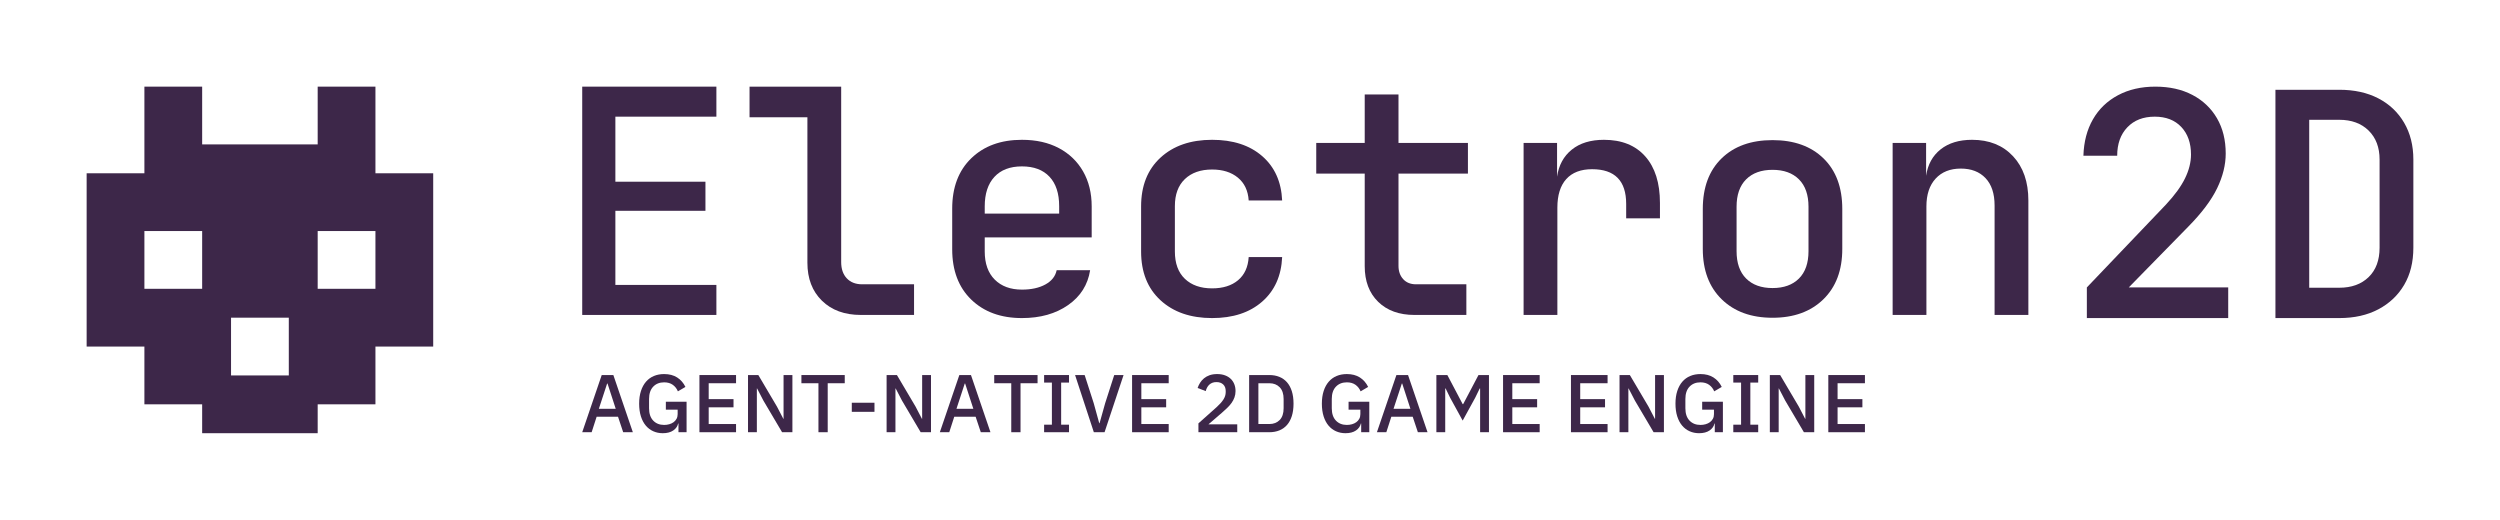
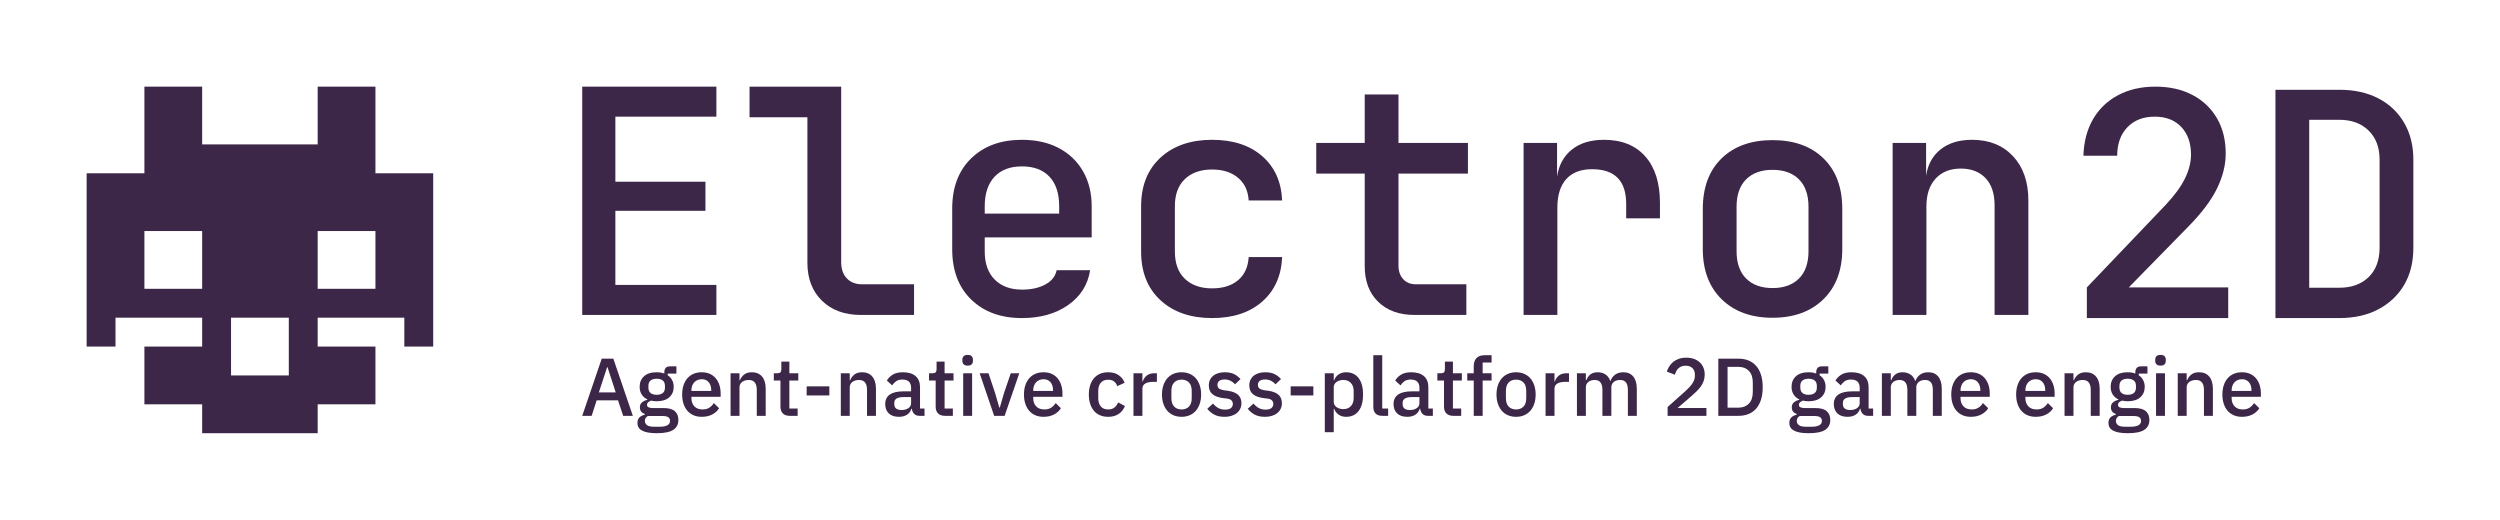
<svg xmlns="http://www.w3.org/2000/svg" width="692.518" height="144.000" viewBox="0 0 692.518 144.000">
  <g transform="translate(8.0 8.0) scale(1.0)">
-     <path fill="#3D2749" fill-rule="evenodd" d="M32 16H48V32H80V16H96V40H112V88H96V104H80V112H48V104H32V88H16V40H32ZM32 56H48V72H32ZM80 56H96V72H80ZM56 80H72V96H56Z" />
+     <path fill="#3D2749" fill-rule="evenodd" d="M32 16H48V32H80V16H96V40H112V88H96V104H80V112H48V104H32V88H16V40H32ZM32 56H48V72H32ZM80 56H96V72H80ZM24 80H48V88H24ZM80 80H104V88H80ZM56 80H72V96H56Z" />
  </g>
  <g transform="translate(153.1365 87.24229)">
    <g fill="#3D2749" transform="scale(0.08663328 -0.08663328)">
      <path transform="translate(0 0)" d="M94 0V730H523V634H200V426H488V333H200V96H523V0Z" />
      <path transform="translate(600 0)" d="M385 0Q307 0 260.5 45.5Q214 91 214 167V632H29V730H322V169Q322 136 340.0 117.0Q358 98 389 98H555V0Z" />
      <path transform="translate(1200 0)" d="M300 -10Q199 -10 138.0 49.0Q77 108 77 210V340Q77 442 138.0 501.0Q199 560 300 560Q368 560 418.0 533.5Q468 507 495.5 459.0Q523 411 523 347V248H181V203Q181 145 213.0 113.0Q245 81 300 81Q345 81 375.0 97.5Q405 114 411 143H518Q507 73 447.5 31.5Q388 -10 300 -10ZM181 347V324H419V348Q419 409 388.0 442.0Q357 475 300 475Q243 475 212.0 441.5Q181 408 181 347Z" />
      <path transform="translate(1800 0)" d="M308 -10Q205 -10 143.0 47.0Q81 104 81 203V347Q81 446 143.0 503.0Q205 560 308 560Q408 560 468.0 508.0Q528 456 532 366H425Q422 413 390.5 439.0Q359 465 308 465Q253 465 221.0 434.5Q189 404 189 348V203Q189 146 221.0 115.5Q253 85 308 85Q360 85 391.0 111.0Q422 137 425 185H532Q528 95 468.0 42.5Q408 -10 308 -10Z" />
      <path transform="translate(2400 0)" d="M355 0Q282 0 239.0 42.0Q196 84 196 156V452H41V550H196V705H304V550H526V452H304V157Q304 131 319.0 114.5Q334 98 360 98H521V0Z" />
      <path transform="translate(3000 0)" d="M104 0V550H211V442Q219 497 258.0 528.5Q297 560 361 560Q446 560 493.0 507.0Q540 454 540 358V309H432V355Q432 466 323 466Q269 466 240.5 434.5Q212 403 212 343V0Z" />
      <path transform="translate(3600 0)" d="M300 -9Q198 -9 137.5 50.0Q77 109 77 211V339Q77 442 137.0 500.5Q197 559 300 559Q403 559 463.0 500.5Q523 442 523 339V211Q523 109 462.5 50.0Q402 -9 300 -9ZM300 86Q354 86 384.5 116.5Q415 147 415 204V346Q415 403 384.5 433.5Q354 464 300 464Q246 464 215.5 433.5Q185 403 185 346V204Q185 147 215.5 116.5Q246 86 300 86Z" />
      <path transform="translate(4200 0)" d="M84 0V550H191V445Q199 499 237.5 529.5Q276 560 338 560Q420 560 469.0 507.5Q518 455 518 366V0H410V350Q410 407 381.0 437.5Q352 468 302 468Q251 468 221.5 436.0Q192 404 192 347V0Z" />
    </g>
  </g>
  <g transform="translate(571.142 88.10863)">
    <g fill="#3D2749" transform="scale(0.08663328 -0.08663328)">
      <path transform="translate(0 0)" d="M80 0V98L333 363Q375 408 394.0 447.0Q413 486 413 523Q413 578 382.0 611.0Q351 644 297 644Q242 644 209.5 610.0Q177 576 177 519H69Q71 586 99.5 635.5Q128 685 179.5 712.5Q231 740 299 740Q367 740 417.5 713.5Q468 687 496.0 639.0Q524 591 524 526Q524 472 496.5 415.0Q469 358 404 292L214 98H532V0Z" />
      <path transform="translate(600 0)" d="M83 0V730H287Q359 730 412.0 702.5Q465 675 494.5 624.5Q524 574 524 507V225Q524 156 494.5 106.0Q465 56 412.0 28.0Q359 0 287 0ZM191 97H287Q346 97 381.0 131.0Q416 165 416 225V507Q416 565 381.0 599.5Q346 634 287 634H191Z" />
    </g>
  </g>
-   <g transform="translate(160.7808 119.7277)">
+   <g transform="translate(160.7808 115.1898)">
    <g fill="#3D2749" transform="scale(0.0226896 -0.0226896)">
      <path transform="translate(0 0)" d="M522 0 459 189H198L137 0H22L260 698H402L640 0ZM331 594H326L225 286H431Z" />
-       <path transform="translate(662 0)" d="M535 106H531Q520 55 471.5 21.5Q423 -12 343 -12Q281 -12 228.0 11.5Q175 35 136.5 80.5Q98 126 76.5 193.5Q55 261 55 349Q55 436 77.0 503.5Q99 571 139.0 617.0Q179 663 235.0 686.5Q291 710 360 710Q454 710 519.0 668.5Q584 627 620 553L528 499Q508 548 466.0 578.5Q424 609 360 609Q277 609 226.5 556.0Q176 503 176 406V292Q176 195 226.5 142.0Q277 89 360 89Q393 89 423.0 97.5Q453 106 475.5 122.5Q498 139 511.5 163.5Q525 188 525 221V275H381V372H634V0H535Z" />
-       <path transform="translate(1367 0)" d="M86 0V698H533V598H199V404H502V304H199V100H533V0Z" />
-       <path transform="translate(1960 0)" d="M274 386 197 534H194V0H86V698H212L440 312L517 164H520V698H628V0H502Z" />
-       <path transform="translate(2674 0)" d="M345 598V0H232V598H24V698H553V598Z" />
-       <path transform="translate(3251 0)" d="M62 249V360H339V249Z" />
-       <path transform="translate(3652 0)" d="M274 386 197 534H194V0H86V698H212L440 312L517 164H520V698H628V0H502Z" />
-       <path transform="translate(4366 0)" d="M522 0 459 189H198L137 0H22L260 698H402L640 0ZM331 594H326L225 286H431Z" />
-       <path transform="translate(5028 0)" d="M345 598V0H232V598H24V698H553V598Z" />
-       <path transform="translate(5605 0)" d="M56 0V92H151V606H56V698H360V606H264V92H360V0Z" />
-       <path transform="translate(6021 0)" d="M247 0 18 698H135L246 353L313 110H317L385 353L496 698H610L378 0Z" />
-       <path transform="translate(6649 0)" d="M86 0V698H533V598H199V404H502V304H199V100H533V0Z" />
-       <path transform="translate(7242 0)" d="" />
-       <path transform="translate(7478 0)" d="M541 0H67V108L290 307Q343 355 371.5 398.5Q400 442 400 490V503Q400 554 369.5 583.0Q339 612 287 612Q258 612 236.5 603.5Q215 595 199.0 580.0Q183 565 172.5 545.0Q162 525 156 502L57 540Q68 573 87.0 603.5Q106 634 135.0 658.0Q164 682 203.5 696.0Q243 710 296 710Q349 710 391.0 694.5Q433 679 461.5 651.5Q490 624 505.0 586.0Q520 548 520 503Q520 461 507.0 425.0Q494 389 471.0 357.0Q448 325 417.5 296.0Q387 267 353 237L189 96H541Z" />
-       <path transform="translate(8078 0)" d="M86 698H333Q400 698 454.5 676.0Q509 654 547.5 610.5Q586 567 607.0 501.5Q628 436 628 349Q628 262 607.0 196.5Q586 131 547.5 87.5Q509 44 454.5 22.0Q400 0 333 0H86ZM333 100Q411 100 459.0 149.0Q507 198 507 293V405Q507 500 459.0 549.0Q411 598 333 598H199V100Z" />
-       <path transform="translate(8761 0)" d="" />
-       <path transform="translate(8997 0)" d="M535 106H531Q520 55 471.5 21.5Q423 -12 343 -12Q281 -12 228.0 11.5Q175 35 136.5 80.5Q98 126 76.5 193.5Q55 261 55 349Q55 436 77.0 503.5Q99 571 139.0 617.0Q179 663 235.0 686.5Q291 710 360 710Q454 710 519.0 668.5Q584 627 620 553L528 499Q508 548 466.0 578.5Q424 609 360 609Q277 609 226.5 556.0Q176 503 176 406V292Q176 195 226.5 142.0Q277 89 360 89Q393 89 423.0 97.5Q453 106 475.5 122.5Q498 139 511.5 163.5Q525 188 525 221V275H381V372H634V0H535Z" />
-       <path transform="translate(9702 0)" d="M522 0 459 189H198L137 0H22L260 698H402L640 0ZM331 594H326L225 286H431Z" />
-       <path transform="translate(10364 0)" d="M620 534H615L560 421L407 142L254 421L199 534H194V0H86V698H220L407 343H413L600 698H728V0H620Z" />
-       <path transform="translate(11178 0)" d="M86 0V698H533V598H199V404H502V304H199V100H533V0Z" />
-       <path transform="translate(11771 0)" d="" />
-       <path transform="translate(12007 0)" d="M86 0V698H533V598H199V404H502V304H199V100H533V0Z" />
-       <path transform="translate(12600 0)" d="M274 386 197 534H194V0H86V698H212L440 312L517 164H520V698H628V0H502Z" />
-       <path transform="translate(13314 0)" d="M535 106H531Q520 55 471.5 21.5Q423 -12 343 -12Q281 -12 228.0 11.5Q175 35 136.5 80.5Q98 126 76.5 193.5Q55 261 55 349Q55 436 77.0 503.5Q99 571 139.0 617.0Q179 663 235.0 686.5Q291 710 360 710Q454 710 519.0 668.5Q584 627 620 553L528 499Q508 548 466.0 578.5Q424 609 360 609Q277 609 226.5 556.0Q176 503 176 406V292Q176 195 226.5 142.0Q277 89 360 89Q393 89 423.0 97.5Q453 106 475.5 122.5Q498 139 511.5 163.5Q525 188 525 221V275H381V372H634V0H535Z" />
-       <path transform="translate(14019 0)" d="M56 0V92H151V606H56V698H360V606H264V92H360V0Z" />
-       <path transform="translate(14435 0)" d="M274 386 197 534H194V0H86V698H212L440 312L517 164H520V698H628V0H502Z" />
-       <path transform="translate(15149 0)" d="M86 0V698H533V598H199V404H502V304H199V100H533V0Z" />
+       <path transform="translate(662 0)" d="M534 -49Q534 -130 472.0 -171.0Q410 -212 270 -212Q206 -212 161.5 -203.5Q117 -195 88.5 -179.0Q60 -163 47.0 -140.0Q34 -117 34 -87Q34 -44 57.5 -20.0Q81 4 123 13V24Q64 43 64 104Q64 144 91.0 165.5Q118 187 156 196V200Q110 222 85.5 261.5Q61 301 61 354Q61 434 114.5 483.0Q168 532 268 532Q323 532 362 516V530Q362 565 378.5 584.5Q395 604 430 604H510V516H404V495Q439 472 458.0 435.5Q477 399 477 354Q477 275 423.0 226.5Q369 178 269 178Q231 178 201 186Q181 179 166.0 166.5Q151 154 151 134Q151 113 170.0 104.0Q189 95 224 95H352Q448 95 491.0 56.5Q534 18 534 -49ZM432 -61Q432 -34 411.5 -18.0Q391 -2 337 -2H161Q125 -23 125 -62Q125 -94 150.5 -113.5Q176 -133 237 -133H305Q432 -133 432 -61ZM269 257Q317 257 343.5 278.5Q370 300 370 345V365Q370 410 343.5 431.5Q317 453 269 453Q221 453 194.5 431.5Q168 410 168 365V345Q168 300 194.5 278.5Q221 257 269 257Z" />
+       <path transform="translate(1199 0)" d="M282 -12Q226 -12 182.0 7.0Q138 26 107.0 61.5Q76 97 59.5 147.5Q43 198 43 260Q43 322 59.5 372.5Q76 423 107.0 458.5Q138 494 182.0 513.0Q226 532 282 532Q339 532 382.5 512.0Q426 492 455.0 456.5Q484 421 498.5 374.0Q513 327 513 273V232H156V215Q156 155 191.5 116.5Q227 78 293 78Q341 78 374.0 99.0Q407 120 430 156L494 93Q465 45 410.0 16.5Q355 -12 282 -12ZM282 447Q254 447 230.5 437.0Q207 427 190.5 409.0Q174 391 165.0 366.0Q156 341 156 311V304H398V314Q398 374 367.0 410.5Q336 447 282 447Z" />
+       <path transform="translate(1755 0)" d="M78 0V520H187V434H192Q209 476 243.5 504.0Q278 532 338 532Q418 532 462.5 479.5Q507 427 507 330V0H398V316Q398 438 300 438Q279 438 258.5 432.5Q238 427 222.0 416.0Q206 405 196.5 388.0Q187 371 187 348V0Z" />
+       <path transform="translate(2335 0)" d="M222 0Q165 0 136.0 29.5Q107 59 107 113V431H26V520H70Q97 520 107.5 532.0Q118 544 118 571V662H216V520H325V431H216V89H317V0Z" />
+       <path transform="translate(2700 0)" d="M62 249V360H339V249Z" />
+       <path transform="translate(3101 0)" d="M78 0V520H187V434H192Q209 476 243.5 504.0Q278 532 338 532Q418 532 462.5 479.5Q507 427 507 330V0H398V316Q398 438 300 438Q279 438 258.5 432.5Q238 427 222.0 416.0Q206 405 196.5 388.0Q187 371 187 348V0Z" />
+       <path transform="translate(3681 0)" d="M459 0Q416 0 393.0 24.5Q370 49 365 87H360Q345 38 305.0 13.0Q265 -12 208 -12Q127 -12 83.5 30.0Q40 72 40 143Q40 221 96.5 260.0Q153 299 262 299H356V343Q356 391 330.0 417.0Q304 443 249 443Q203 443 174.0 423.0Q145 403 125 372L60 431Q86 475 133.0 503.5Q180 532 256 532Q357 532 411.0 485.0Q465 438 465 350V89H520V0ZM239 71Q290 71 323.0 93.5Q356 116 356 154V229H264Q151 229 151 159V141Q151 106 174.5 88.5Q198 71 239 71Z" />
+       <path transform="translate(4230 0)" d="M222 0Q165 0 136.0 29.5Q107 59 107 113V431H26V520H70Q97 520 107.5 532.0Q118 544 118 571V662H216V520H325V431H216V89H317V0Z" />
+       <path transform="translate(4595 0)" d="M133 613Q99 613 83.5 629.0Q68 645 68 670V687Q68 712 83.5 728.0Q99 744 133 744Q167 744 182.0 728.0Q197 712 197 687V670Q197 645 182.0 629.0Q167 613 133 613ZM78 520H187V0H78Z" />
+       <path transform="translate(4860 0)" d="M191 0 14 520H122L201 283L254 101H260L313 283L394 520H498L319 0Z" />
+       <path transform="translate(5372 0)" d="M282 -12Q226 -12 182.0 7.0Q138 26 107.0 61.5Q76 97 59.5 147.5Q43 198 43 260Q43 322 59.5 372.5Q76 423 107.0 458.5Q138 494 182.0 513.0Q226 532 282 532Q339 532 382.5 512.0Q426 492 455.0 456.5Q484 421 498.5 374.0Q513 327 513 273V232H156V215Q156 155 191.5 116.5Q227 78 293 78Q341 78 374.0 99.0Q407 120 430 156L494 93Q465 45 410.0 16.5Q355 -12 282 -12ZM282 447Q254 447 230.5 437.0Q207 427 190.5 409.0Q174 391 165.0 366.0Q156 341 156 311V304H398V314Q398 374 367.0 410.5Q336 447 282 447Z" />
+       <path transform="translate(5928 0)" d="" />
+       <path transform="translate(6164 0)" d="M279 -12Q223 -12 179.0 7.0Q135 26 105.0 61.5Q75 97 59.0 147.5Q43 198 43 260Q43 322 59.0 372.5Q75 423 105.0 458.5Q135 494 179.0 513.0Q223 532 279 532Q357 532 407.0 497.0Q457 462 480 404L390 362Q379 398 351.5 419.5Q324 441 279 441Q219 441 188.5 403.5Q158 366 158 306V213Q158 153 188.5 115.5Q219 78 279 78Q327 78 355.5 101.5Q384 125 401 164L484 120Q458 56 406.0 22.0Q354 -12 279 -12Z" />
+       <path transform="translate(6674 0)" d="M78 0V520H187V420H192Q203 460 238.0 490.0Q273 520 335 520H364V415H321Q256 415 221.5 394.0Q187 373 187 332V0Z" />
+       <path transform="translate(7057 0)" d="M282 -12Q228 -12 183.5 7.0Q139 26 108.0 61.5Q77 97 60.0 147.5Q43 198 43 260Q43 322 60.0 372.5Q77 423 108.0 458.5Q139 494 183.5 513.0Q228 532 282 532Q336 532 380.5 513.0Q425 494 456.0 458.5Q487 423 504.0 372.5Q521 322 521 260Q521 198 504.0 147.5Q487 97 456.0 61.5Q425 26 380.5 7.0Q336 -12 282 -12ZM282 78Q338 78 372.0 112.5Q406 147 406 216V304Q406 373 372.0 407.5Q338 442 282 442Q226 442 192.0 407.5Q158 373 158 304V216Q158 147 192.0 112.5Q226 78 282 78Z" />
+       <path transform="translate(7621 0)" d="M243 -12Q169 -12 119.0 14.0Q69 40 32 86L102 150Q131 115 166.5 95.5Q202 76 249 76Q297 76 320.5 94.5Q344 113 344 146Q344 171 327.5 188.5Q311 206 270 211L222 217Q142 227 96.5 263.5Q51 300 51 372Q51 410 65.0 439.5Q79 469 104.5 489.5Q130 510 165.5 521.0Q201 532 244 532Q314 532 358.5 510.0Q403 488 438 449L371 385Q351 409 318.5 426.5Q286 444 244 444Q199 444 177.5 426.0Q156 408 156 379Q156 349 175.0 334.0Q194 319 236 312L284 306Q370 293 409.5 255.5Q449 218 449 155Q449 117 434.5 86.5Q420 56 393.0 34.0Q366 12 328.0 0.0Q290 -12 243 -12Z" />
+       <path transform="translate(8115 0)" d="M243 -12Q169 -12 119.0 14.0Q69 40 32 86L102 150Q131 115 166.5 95.5Q202 76 249 76Q297 76 320.5 94.5Q344 113 344 146Q344 171 327.5 188.5Q311 206 270 211L222 217Q142 227 96.5 263.5Q51 300 51 372Q51 410 65.0 439.5Q79 469 104.5 489.5Q130 510 165.5 521.0Q201 532 244 532Q314 532 358.5 510.0Q403 488 438 449L371 385Q351 409 318.5 426.5Q286 444 244 444Q199 444 177.5 426.0Q156 408 156 379Q156 349 175.0 334.0Q194 319 236 312L284 306Q370 293 409.5 255.5Q449 218 449 155Q449 117 434.5 86.5Q420 56 393.0 34.0Q366 12 328.0 0.0Q290 -12 243 -12Z" />
+       <path transform="translate(8609 0)" d="M62 249V360H339V249Z" />
+       <path transform="translate(9010 0)" d="M78 520H187V434H192Q209 481 247.5 506.5Q286 532 338 532Q437 532 491.0 460.5Q545 389 545 260Q545 131 491.0 59.5Q437 -12 338 -12Q286 -12 247.5 14.0Q209 40 192 86H187V-200H78ZM305 82Q362 82 396.0 118.5Q430 155 430 215V305Q430 365 396.0 401.5Q362 438 305 438Q255 438 221.0 413.5Q187 389 187 349V171Q187 131 221.0 106.5Q255 82 305 82Z" />
+       <path transform="translate(9602 0)" d="M189 0Q133 0 105.5 28.5Q78 57 78 108V740H187V89H259V0Z" />
+       <path transform="translate(9887 0)" d="M459 0Q416 0 393.0 24.5Q370 49 365 87H360Q345 38 305.0 13.0Q265 -12 208 -12Q127 -12 83.5 30.0Q40 72 40 143Q40 221 96.5 260.0Q153 299 262 299H356V343Q356 391 330.0 417.0Q304 443 249 443Q203 443 174.0 423.0Q145 403 125 372L60 431Q86 475 133.0 503.5Q180 532 256 532Q357 532 411.0 485.0Q465 438 465 350V89H520V0ZM239 71Q290 71 323.0 93.5Q356 116 356 154V229H264Q151 229 151 159V141Q151 106 174.5 88.5Q198 71 239 71Z" />
+       <path transform="translate(10436 0)" d="M222 0Q165 0 136.0 29.5Q107 59 107 113V431H26V520H70Q97 520 107.5 532.0Q118 544 118 571V662H216V520H325V431H216V89H317V0Z" />
+       <path transform="translate(10801 0)" d="M105 431H26V520H105V606Q105 669 138.0 704.5Q171 740 237 740H323V651H214V520H323V431H214V0H105Z" />
+       <path transform="translate(11141 0)" d="M282 -12Q228 -12 183.5 7.0Q139 26 108.0 61.5Q77 97 60.0 147.5Q43 198 43 260Q43 322 60.0 372.5Q77 423 108.0 458.5Q139 494 183.5 513.0Q228 532 282 532Q336 532 380.5 513.0Q425 494 456.0 458.5Q487 423 504.0 372.5Q521 322 521 260Q521 198 504.0 147.5Q487 97 456.0 61.5Q425 26 380.5 7.0Q336 -12 282 -12ZM282 78Q338 78 372.0 112.5Q406 147 406 216V304Q406 373 372.0 407.5Q338 442 282 442Q226 442 192.0 407.5Q158 373 158 304V216Q158 147 192.0 112.5Q226 78 282 78Z" />
+       <path transform="translate(11705 0)" d="M78 0V520H187V420H192Q203 460 238.0 490.0Q273 520 335 520H364V415H321Q256 415 221.5 394.0Q187 373 187 332V0Z" />
+       <path transform="translate(12088 0)" d="M78 0V520H187V434H192Q200 454 211.5 472.0Q223 490 239.5 503.5Q256 517 278.5 524.5Q301 532 331 532Q384 532 425.0 506.0Q466 480 485 426H488Q502 470 542.0 501.0Q582 532 645 532Q723 532 766.0 479.5Q809 427 809 330V0H700V317Q700 377 677.0 407.5Q654 438 604 438Q583 438 564.0 432.5Q545 427 530.5 416.0Q516 405 507.0 388.0Q498 371 498 349V0H389V317Q389 438 294 438Q274 438 254.5 432.5Q235 427 220.0 416.0Q205 405 196.0 388.0Q187 371 187 349V0Z" />
+       <path transform="translate(12970 0)" d="" />
+       <path transform="translate(13206 0)" d="M541 0H67V108L290 307Q343 355 371.5 398.5Q400 442 400 490V503Q400 554 369.5 583.0Q339 612 287 612Q258 612 236.5 603.5Q215 595 199.0 580.0Q183 565 172.5 545.0Q162 525 156 502L57 540Q68 573 87.0 603.5Q106 634 135.0 658.0Q164 682 203.5 696.0Q243 710 296 710Q349 710 391.0 694.5Q433 679 461.5 651.5Q490 624 505.0 586.0Q520 548 520 503Q520 461 507.0 425.0Q494 389 471.0 357.0Q448 325 417.5 296.0Q387 267 353 237L189 96H541Z" />
+       <path transform="translate(13806 0)" d="M86 698H333Q400 698 454.5 676.0Q509 654 547.5 610.5Q586 567 607.0 501.5Q628 436 628 349Q628 262 607.0 196.5Q586 131 547.5 87.5Q509 44 454.5 22.0Q400 0 333 0H86ZM333 100Q411 100 459.0 149.0Q507 198 507 293V405Q507 500 459.0 549.0Q411 598 333 598H199V100Z" />
+       <path transform="translate(14489 0)" d="" />
+       <path transform="translate(14725 0)" d="M534 -49Q534 -130 472.0 -171.0Q410 -212 270 -212Q206 -212 161.5 -203.5Q117 -195 88.5 -179.0Q60 -163 47.0 -140.0Q34 -117 34 -87Q34 -44 57.5 -20.0Q81 4 123 13V24Q64 43 64 104Q64 144 91.0 165.5Q118 187 156 196V200Q110 222 85.5 261.5Q61 301 61 354Q61 434 114.5 483.0Q168 532 268 532Q323 532 362 516V530Q362 565 378.5 584.5Q395 604 430 604H510V516H404V495Q439 472 458.0 435.5Q477 399 477 354Q477 275 423.0 226.5Q369 178 269 178Q231 178 201 186Q181 179 166.0 166.5Q151 154 151 134Q151 113 170.0 104.0Q189 95 224 95H352Q448 95 491.0 56.5Q534 18 534 -49ZM432 -61Q432 -34 411.5 -18.0Q391 -2 337 -2H161Q125 -23 125 -62Q125 -94 150.5 -113.5Q176 -133 237 -133H305Q432 -133 432 -61ZM269 257Q317 257 343.5 278.5Q370 300 370 345V365Q370 410 343.5 431.5Q317 453 269 453Q221 453 194.5 431.5Q168 410 168 365V345Q168 300 194.5 278.5Q221 257 269 257Z" />
+       <path transform="translate(15262 0)" d="M459 0Q416 0 393.0 24.5Q370 49 365 87H360Q345 38 305.0 13.0Q265 -12 208 -12Q127 -12 83.5 30.0Q40 72 40 143Q40 221 96.5 260.0Q153 299 262 299H356V343Q356 391 330.0 417.0Q304 443 249 443Q203 443 174.0 423.0Q145 403 125 372L60 431Q86 475 133.0 503.5Q180 532 256 532Q357 532 411.0 485.0Q465 438 465 350V89H520V0ZM239 71Q290 71 323.0 93.5Q356 116 356 154V229H264Q151 229 151 159V141Q151 106 174.5 88.5Q198 71 239 71Z" />
+       <path transform="translate(15811 0)" d="M78 0V520H187V434H192Q200 454 211.5 472.0Q223 490 239.5 503.5Q256 517 278.5 524.5Q301 532 331 532Q384 532 425.0 506.0Q466 480 485 426H488Q502 470 542.0 501.0Q582 532 645 532Q723 532 766.0 479.5Q809 427 809 330V0H700V317Q700 377 677.0 407.5Q654 438 604 438Q583 438 564.0 432.5Q545 427 530.5 416.0Q516 405 507.0 388.0Q498 371 498 349V0H389V317Q389 438 294 438Q274 438 254.5 432.5Q235 427 220.0 416.0Q205 405 196.0 388.0Q187 371 187 349V0Z" />
+       <path transform="translate(16693 0)" d="M282 -12Q226 -12 182.0 7.0Q138 26 107.0 61.5Q76 97 59.5 147.5Q43 198 43 260Q43 322 59.5 372.5Q76 423 107.0 458.5Q138 494 182.0 513.0Q226 532 282 532Q339 532 382.5 512.0Q426 492 455.0 456.5Q484 421 498.5 374.0Q513 327 513 273V232H156V215Q156 155 191.5 116.5Q227 78 293 78Q341 78 374.0 99.0Q407 120 430 156L494 93Q465 45 410.0 16.5Q355 -12 282 -12ZM282 447Q254 447 230.5 437.0Q207 427 190.5 409.0Q174 391 165.0 366.0Q156 341 156 311V304H398V314Q398 374 367.0 410.5Q336 447 282 447Z" />
+       <path transform="translate(17249 0)" d="" />
+       <path transform="translate(17485 0)" d="M282 -12Q226 -12 182.0 7.0Q138 26 107.0 61.5Q76 97 59.5 147.5Q43 198 43 260Q43 322 59.5 372.5Q76 423 107.0 458.5Q138 494 182.0 513.0Q226 532 282 532Q339 532 382.5 512.0Q426 492 455.0 456.5Q484 421 498.5 374.0Q513 327 513 273V232H156V215Q156 155 191.5 116.5Q227 78 293 78Q341 78 374.0 99.0Q407 120 430 156L494 93Q465 45 410.0 16.5Q355 -12 282 -12ZM282 447Q254 447 230.5 437.0Q207 427 190.5 409.0Q174 391 165.0 366.0Q156 341 156 311V304H398V314Q398 374 367.0 410.5Q336 447 282 447Z" />
+       <path transform="translate(18041 0)" d="M78 0V520H187V434H192Q209 476 243.5 504.0Q278 532 338 532Q418 532 462.5 479.5Q507 427 507 330V0H398V316Q398 438 300 438Q279 438 258.5 432.5Q238 427 222.0 416.0Q206 405 196.5 388.0Q187 371 187 348V0Z" />
+       <path transform="translate(18621 0)" d="M534 -49Q534 -130 472.0 -171.0Q410 -212 270 -212Q206 -212 161.5 -203.5Q117 -195 88.5 -179.0Q60 -163 47.0 -140.0Q34 -117 34 -87Q34 -44 57.5 -20.0Q81 4 123 13V24Q64 43 64 104Q64 144 91.0 165.5Q118 187 156 196V200Q110 222 85.5 261.5Q61 301 61 354Q61 434 114.5 483.0Q168 532 268 532Q323 532 362 516V530Q362 565 378.5 584.5Q395 604 430 604H510V516H404V495Q439 472 458.0 435.5Q477 399 477 354Q477 275 423.0 226.5Q369 178 269 178Q231 178 201 186Q181 179 166.0 166.5Q151 154 151 134Q151 113 170.0 104.0Q189 95 224 95H352Q448 95 491.0 56.5Q534 18 534 -49ZM432 -61Q432 -34 411.5 -18.0Q391 -2 337 -2H161Q125 -23 125 -62Q125 -94 150.5 -113.5Q176 -133 237 -133H305Q432 -133 432 -61ZM269 257Q317 257 343.5 278.5Q370 300 370 345V365Q370 410 343.5 431.5Q317 453 269 453Q221 453 194.5 431.5Q168 410 168 365V345Q168 300 194.5 278.5Q221 257 269 257Z" />
+       <path transform="translate(19158 0)" d="M133 613Q99 613 83.5 629.0Q68 645 68 670V687Q68 712 83.5 728.0Q99 744 133 744Q167 744 182.0 728.0Q197 712 197 687V670Q197 645 182.0 629.0Q167 613 133 613ZM78 520H187V0H78Z" />
+       <path transform="translate(19423 0)" d="M78 0V520H187V434H192Q209 476 243.5 504.0Q278 532 338 532Q418 532 462.5 479.5Q507 427 507 330V0H398V316Q398 438 300 438Q279 438 258.5 432.5Q238 427 222.0 416.0Q206 405 196.5 388.0Q187 371 187 348V0Z" />
+       <path transform="translate(20003 0)" d="M282 -12Q226 -12 182.0 7.0Q138 26 107.0 61.5Q76 97 59.5 147.5Q43 198 43 260Q43 322 59.5 372.5Q76 423 107.0 458.5Q138 494 182.0 513.0Q226 532 282 532Q339 532 382.5 512.0Q426 492 455.0 456.5Q484 421 498.5 374.0Q513 327 513 273V232H156V215Q156 155 191.5 116.5Q227 78 293 78Q341 78 374.0 99.0Q407 120 430 156L494 93Q465 45 410.0 16.5Q355 -12 282 -12ZM282 447Q254 447 230.5 437.0Q207 427 190.5 409.0Q174 391 165.0 366.0Q156 341 156 311V304H398V314Q398 374 367.0 410.5Q336 447 282 447Z" />
    </g>
  </g>
</svg>
